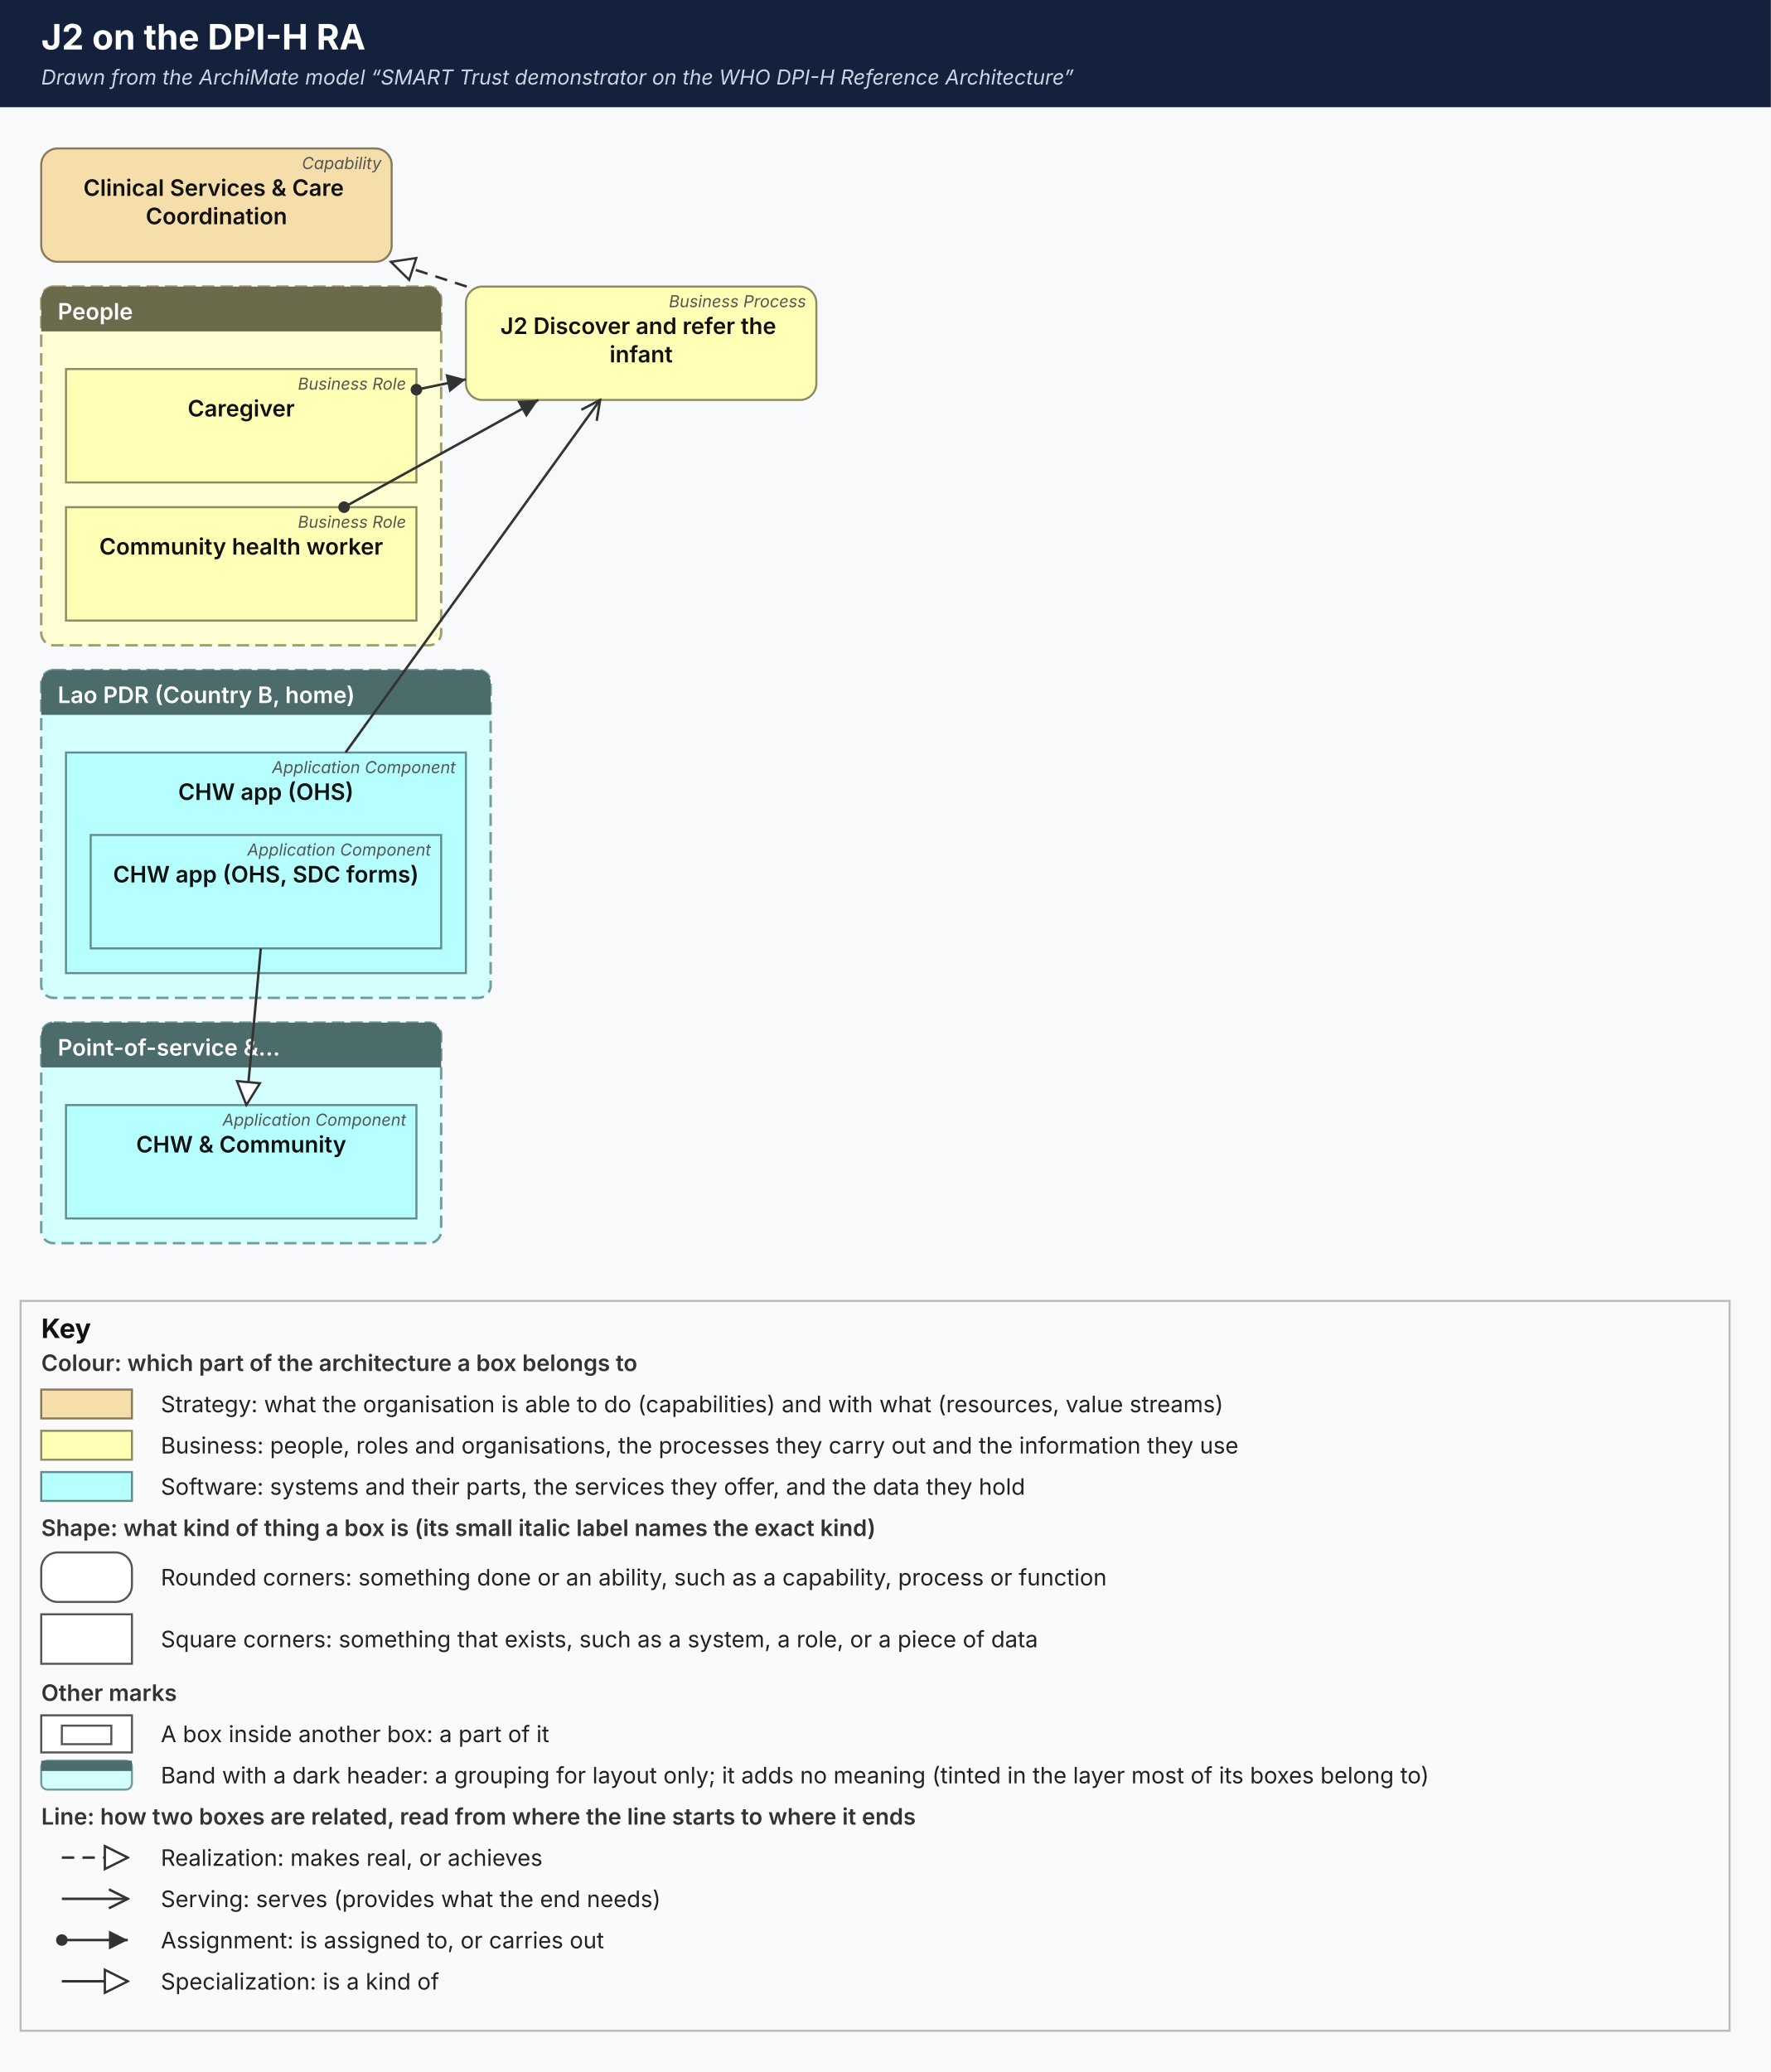
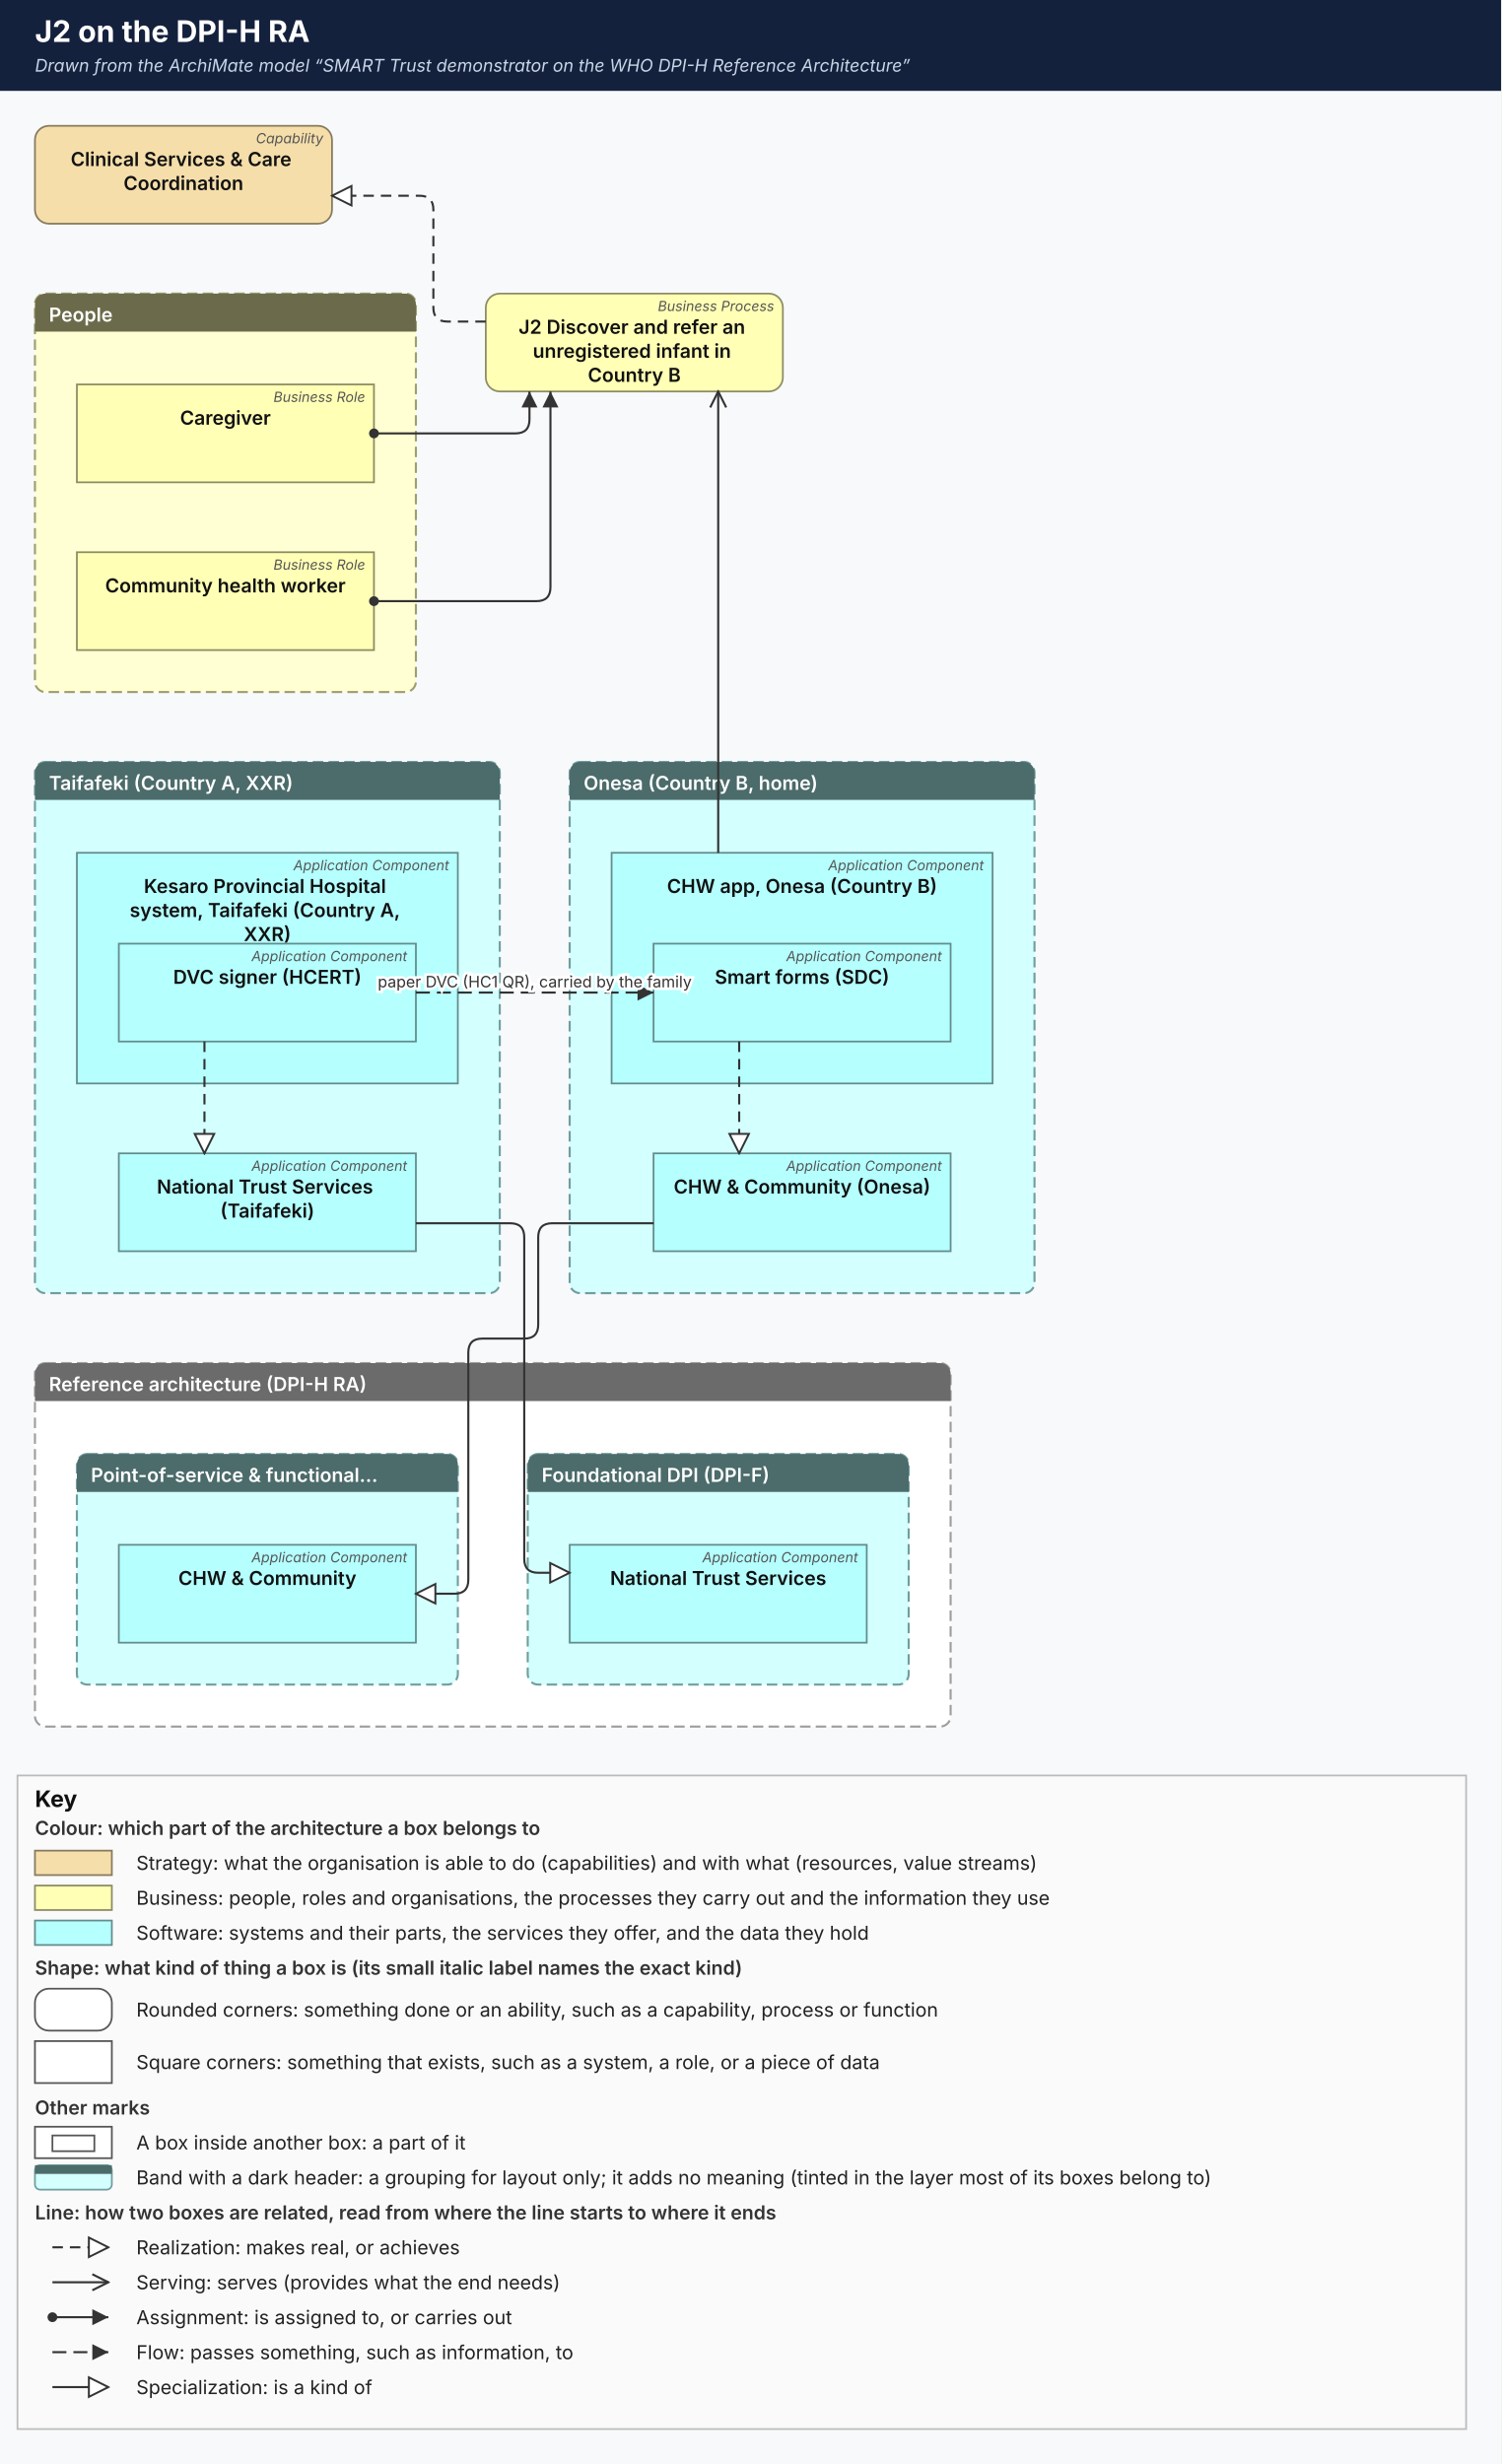
- <svg xmlns="http://www.w3.org/2000/svg" viewBox="4 -48 859 1005" width="859" height="1005" role="img" aria-labelledby="av-title">
+ <svg xmlns="http://www.w3.org/2000/svg" viewBox="4 -48 859 1410" width="859" height="1410" role="img" aria-labelledby="av-title">
  <style>
.av-name{font:600 11px Inter, "Segoe UI", system-ui, -apple-system, Helvetica, Arial, sans-serif;fill:#111}
.av-type{font:italic 8px Inter, "Segoe UI", system-ui, -apple-system, Helvetica, Arial, sans-serif;fill:#555}
.av-group{font:600 11px Inter, "Segoe UI", system-ui, -apple-system, Helvetica, Arial, sans-serif;fill:#333}
.av-note{font:10px Inter, "Segoe UI", system-ui, -apple-system, Helvetica, Arial, sans-serif;fill:#222}
.av-key{font:11px Inter, "Segoe UI", system-ui, -apple-system, Helvetica, Arial, sans-serif;fill:#222}
.av-keyh{font:600 11px Inter, "Segoe UI", system-ui, -apple-system, Helvetica, Arial, sans-serif;fill:#333}
.av-keyt{font:700 13px Inter, "Segoe UI", system-ui, -apple-system, Helvetica, Arial, sans-serif;fill:#111}
.av-rel{font:9px Inter, "Segoe UI", system-ui, -apple-system, Helvetica, Arial, sans-serif;fill:#333;paint-order:stroke;stroke:#fff;stroke-width:3px}
a:hover rect,a:hover polygon,a:focus rect,a:focus polygon{stroke:#06c;stroke-width:2.5}
</style>
  <defs>
    <marker id="arrow-open" viewBox="0 0 12 12" refX="11" refY="6" markerWidth="11" markerHeight="11" orient="auto-start-reverse" markerUnits="userSpaceOnUse">
      <path d="M1 1 L11 6 L1 11" fill="none" stroke="#333" stroke-width="1.3" />
    </marker>
    <marker id="arrow-filled" viewBox="0 0 12 12" refX="11" refY="6" markerWidth="11" markerHeight="11" orient="auto-start-reverse" markerUnits="userSpaceOnUse">
      <path d="M1 1 L11 6 L1 11 Z" fill="#333" />
    </marker>
    <marker id="arrow-small" viewBox="0 0 10 10" refX="9" refY="5" markerWidth="8" markerHeight="8" orient="auto-start-reverse" markerUnits="userSpaceOnUse">
      <path d="M1 1 L9 5 L1 9" fill="none" stroke="#333" stroke-width="1.2" />
    </marker>
    <marker id="triangle-hollow" viewBox="0 0 14 14" refX="13" refY="7" markerWidth="13" markerHeight="13" orient="auto-start-reverse" markerUnits="userSpaceOnUse">
      <path d="M1 1 L13 7 L1 13 Z" fill="#fff" stroke="#333" stroke-width="1.2" />
    </marker>
    <marker id="diamond-filled" viewBox="0 0 16 10" refX="1" refY="5" markerWidth="16" markerHeight="10" orient="auto-start-reverse" markerUnits="userSpaceOnUse">
      <path d="M1 5 L8 1 L15 5 L8 9 Z" fill="#333" />
    </marker>
    <marker id="diamond-hollow" viewBox="0 0 16 10" refX="1" refY="5" markerWidth="16" markerHeight="10" orient="auto-start-reverse" markerUnits="userSpaceOnUse">
      <path d="M1 5 L8 1 L15 5 L8 9 Z" fill="#fff" stroke="#333" stroke-width="1.2" />
    </marker>
    <marker id="dot" viewBox="0 0 8 8" refX="4" refY="4" markerWidth="7" markerHeight="7" orient="auto" markerUnits="userSpaceOnUse">
      <circle cx="4" cy="4" r="3.2" fill="#333" />
    </marker>
    <pattern id="missing" width="8" height="8" patternUnits="userSpaceOnUse" patternTransform="rotate(45)">
      <rect width="8" height="8" fill="#fff" />
      <line x1="0" y1="0" x2="0" y2="8" stroke="#d33" stroke-width="2" />
    </pattern>
  </defs>
-   <rect x="4" y="-48" width="859" height="1005" fill="#f8f9fb" />
+   <rect x="4" y="-48" width="859" height="1410" fill="#f8f9fb" />
  <rect x="4" y="-48" width="859" height="52" fill="#14213d" />
  <text x="24" y="-24" style="font:700 17px Inter, &quot;Segoe UI&quot;, system-ui, -apple-system, Helvetica, Arial, sans-serif;fill:#fff">J2 on the DPI-H RA</text>
  <text x="24" y="-7" style="font:italic 10px Inter, &quot;Segoe UI&quot;, system-ui, -apple-system, Helvetica, Arial, sans-serif;fill:#c9d6e6">Drawn from the ArchiMate model “SMART Trust demonstrator on the WHO DPI-H Reference Architecture”</text>
-   <a href="https://litlfred.github.io/smart-trust-demo/en/smart-trust-demo/archimate/0.1.0/elements/clinical-services-care-coordination/" target="_blank">
-     <rect x="24" y="24" width="170" height="55" rx="8" fill="#f5deaa" stroke="#877a5e" stroke-width="1" />
+   <a href="https://litlfred.github.io/smart-trust-demo/en/smart-trust-demo/archimate/0.1.0/element/clinical-services-care-coordination/" target="_blank">
+     <rect x="24" y="24" width="170" height="56" rx="8" fill="#f5deaa" stroke="#877a5e" stroke-width="1" />
    <text class="av-type" x="189" y="34" text-anchor="end">Capability</text>
    <text class="av-name" x="109" y="47" text-anchor="middle">
      <tspan x="109" dy="0">Clinical Services &amp; Care</tspan>
      <tspan x="109" dy="13.75">Coordination</tspan>
    </text>
  </a>
-   <a href="https://litlfred.github.io/smart-trust-demo/en/smart-trust-demo/archimate/0.1.0/elements/people/" target="_blank">
-     <rect x="24" y="91" width="194" height="174" rx="6" fill="#ffffd3" stroke="#9e9e70" stroke-width="1.2" stroke-dasharray="6 3" />
-     <path d="M24 97 a6 6 0 0 1 6 -6 h182 a6 6 0 0 1 6 6 v15.75 h-194 z" fill="#6b6b4c" />
-     <text class="av-group" x="32" y="107" style="fill:#fff">People</text>
-   </a>
-   <a href="https://litlfred.github.io/smart-trust-demo/en/smart-trust-demo/archimate/0.1.0/elements/caregiver/" target="_blank">
-     <rect x="36" y="131" width="170" height="55" fill="#ffffb5" stroke="#8c8c64" stroke-width="1" />
-     <text class="av-type" x="201" y="141" text-anchor="end">Business Role</text>
-     <text class="av-name" x="121" y="154" text-anchor="middle">
-       <tspan x="121" dy="0">Caregiver</tspan>
-     </text>
-   </a>
-   <a href="https://litlfred.github.io/smart-trust-demo/en/smart-trust-demo/archimate/0.1.0/elements/community-health-worker/" target="_blank">
-     <rect x="36" y="198" width="170" height="55" fill="#ffffb5" stroke="#8c8c64" stroke-width="1" />
-     <text class="av-type" x="201" y="208" text-anchor="end">Business Role</text>
-     <text class="av-name" x="121" y="221" text-anchor="middle">
-       <tspan x="121" dy="0">Community health worker</tspan>
-     </text>
-   </a>
-   <a href="https://litlfred.github.io/smart-trust-demo/en/smart-trust-demo/archimate/0.1.0/elements/j2-discover-and-refer-the-infant/" target="_blank">
-     <rect x="230" y="91" width="170" height="55" rx="8" fill="#ffffb5" stroke="#8c8c64" stroke-width="1" />
-     <text class="av-type" x="395" y="101" text-anchor="end">Business Process</text>
-     <text class="av-name" x="315" y="114" text-anchor="middle">
-       <tspan x="315" dy="0">J2 Discover and refer the</tspan>
-       <tspan x="315" dy="13.75">infant</tspan>
-     </text>
-   </a>
-   <a href="https://litlfred.github.io/smart-trust-demo/en/smart-trust-demo/archimate/0.1.0/elements/lao-pdr-country-b-home/" target="_blank">
-     <rect x="24" y="277" width="218" height="159" rx="6" fill="#d3ffff" stroke="#709e9e" stroke-width="1.2" stroke-dasharray="6 3" />
-     <path d="M24 283 a6 6 0 0 1 6 -6 h206 a6 6 0 0 1 6 6 v15.75 h-218 z" fill="#4c6b6b" />
-     <text class="av-group" x="32" y="293" style="fill:#fff">Lao PDR (Country B, home)</text>
-   </a>
-   <a href="https://litlfred.github.io/smart-trust-demo/en/smart-trust-demo/archimate/0.1.0/elements/chw-app-ohs/" target="_blank">
-     <rect x="36" y="317" width="194" height="107" fill="#b5ffff" stroke="#648c8c" stroke-width="1" />
-     <text class="av-type" x="225" y="327" text-anchor="end">Application Component</text>
-     <text class="av-name" x="133" y="340" text-anchor="middle">
-       <tspan x="133" dy="0">CHW app (OHS)</tspan>
-     </text>
-   </a>
-   <a href="https://litlfred.github.io/smart-trust-demo/en/smart-trust-demo/archimate/0.1.0/elements/chw-app-ohs-sdc-forms/" target="_blank">
-     <rect x="48" y="357" width="170" height="55" fill="#b5ffff" stroke="#648c8c" stroke-width="1" />
-     <text class="av-type" x="213" y="367" text-anchor="end">Application Component</text>
-     <text class="av-name" x="133" y="380" text-anchor="middle">
-       <tspan x="133" dy="0">CHW app (OHS, SDC forms)</tspan>
-     </text>
-   </a>
-   <a href="https://litlfred.github.io/smart-trust-demo/en/smart-trust-demo/archimate/0.1.0/elements/point-of-service-functional-applications/" target="_blank">
-     <rect x="24" y="448" width="194" height="107" rx="6" fill="#d3ffff" stroke="#709e9e" stroke-width="1.2" stroke-dasharray="6 3" />
-     <path d="M24 454 a6 6 0 0 1 6 -6 h182 a6 6 0 0 1 6 6 v15.75 h-194 z" fill="#4c6b6b" />
-     <text class="av-group" x="32" y="464" style="fill:#fff">Point-of-service &amp;…</text>
-   </a>
-   <a href="https://litlfred.github.io/smart-trust-demo/en/smart-trust-demo/archimate/0.1.0/elements/chw-community/" target="_blank">
-     <rect x="36" y="488" width="170" height="55" fill="#b5ffff" stroke="#648c8c" stroke-width="1" />
-     <text class="av-type" x="201" y="498" text-anchor="end">Application Component</text>
-     <text class="av-name" x="121" y="511" text-anchor="middle">
-       <tspan x="121" dy="0">CHW &amp; Community</tspan>
-     </text>
-   </a>
-   <a href="https://litlfred.github.io/smart-trust-demo/en/smart-trust-demo/archimate/0.1.0/relationships/id-aeaebf6aec985b1c8449ea3ecb74074b/" target="_blank">
-     <path d="M206 141 L230 136" fill="none" stroke="#333" stroke-width="1.2" marker-start="url(#dot)" marker-end="url(#arrow-filled)" />
-     <path d="M206 141 L230 136" fill="none" stroke="transparent" stroke-width="8" />
-   </a>
-   <a href="https://litlfred.github.io/smart-trust-demo/en/smart-trust-demo/archimate/0.1.0/relationships/id-eab30403921152299e8ce54020511cf9/" target="_blank">
-     <path d="M170.9 198 L265.1 146" fill="none" stroke="#333" stroke-width="1.2" marker-start="url(#dot)" marker-end="url(#arrow-filled)" />
-     <path d="M170.9 198 L265.1 146" fill="none" stroke="transparent" stroke-width="8" />
-   </a>
-   <a href="https://litlfred.github.io/smart-trust-demo/en/smart-trust-demo/archimate/0.1.0/relationships/id-2c6b448e53375a6fbb2d63159f9ddba0/" target="_blank">
-     <path d="M230.4 91 L193.6 79" fill="none" stroke="#333" stroke-width="1.2" stroke-dasharray="6 4" marker-end="url(#triangle-hollow)" />
-     <path d="M230.4 91 L193.6 79" fill="none" stroke="transparent" stroke-width="8" />
-   </a>
-   <a href="https://litlfred.github.io/smart-trust-demo/en/smart-trust-demo/archimate/0.1.0/relationships/id-a55976d3a9f65bec8485ffc9c1c1c60e/" target="_blank">
-     <path d="M171.6 317 L295.1 146" fill="none" stroke="#333" stroke-width="1.2" marker-end="url(#arrow-open)" />
-     <path d="M171.6 317 L295.1 146" fill="none" stroke="transparent" stroke-width="8" />
-   </a>
-   <a href="https://litlfred.github.io/smart-trust-demo/en/smart-trust-demo/archimate/0.1.0/relationships/id-a71563a4dfd15d50b3fd9467425a6f5f/" target="_blank">
-     <path d="M130.5 412 L123.5 488" fill="none" stroke="#333" stroke-width="1.2" marker-end="url(#triangle-hollow)" />
-     <path d="M130.5 412 L123.5 488" fill="none" stroke="transparent" stroke-width="8" />
+   <a href="https://litlfred.github.io/smart-trust-demo/en/smart-trust-demo/archimate/0.1.0/element/people/" target="_blank">
+     <rect x="24" y="120" width="218" height="228" rx="6" fill="#ffffd3" stroke="#9e9e70" stroke-width="1.2" stroke-dasharray="6 3" />
+     <path d="M24 126 a6 6 0 0 1 6 -6 h206 a6 6 0 0 1 6 6 v15.75 h-218 z" fill="#6b6b4c" />
+     <text class="av-group" x="32" y="136" style="fill:#fff">People</text>
+   </a>
+   <a href="https://litlfred.github.io/smart-trust-demo/en/smart-trust-demo/archimate/0.1.0/element/caregiver/" target="_blank">
+     <rect x="48" y="172" width="170" height="56" fill="#ffffb5" stroke="#8c8c64" stroke-width="1" />
+     <text class="av-type" x="213" y="182" text-anchor="end">Business Role</text>
+     <text class="av-name" x="133" y="195" text-anchor="middle">
+       <tspan x="133" dy="0">Caregiver</tspan>
+     </text>
+   </a>
+   <a href="https://litlfred.github.io/smart-trust-demo/en/smart-trust-demo/archimate/0.1.0/element/community-health-worker/" target="_blank">
+     <rect x="48" y="268" width="170" height="56" fill="#ffffb5" stroke="#8c8c64" stroke-width="1" />
+     <text class="av-type" x="213" y="278" text-anchor="end">Business Role</text>
+     <text class="av-name" x="133" y="291" text-anchor="middle">
+       <tspan x="133" dy="0">Community health worker</tspan>
+     </text>
+   </a>
+   <a href="https://litlfred.github.io/smart-trust-demo/en/smart-trust-demo/archimate/0.1.0/element/j2-discover-and-refer-an-unregistered-infant-in-country-b/" target="_blank">
+     <rect x="282" y="120" width="170" height="56" rx="8" fill="#ffffb5" stroke="#8c8c64" stroke-width="1" />
+     <text class="av-type" x="447" y="130" text-anchor="end">Business Process</text>
+     <text class="av-name" x="367" y="143" text-anchor="middle">
+       <tspan x="367" dy="0">J2 Discover and refer an</tspan>
+       <tspan x="367" dy="13.75">unregistered infant in</tspan>
+       <tspan x="367" dy="13.75">Country B</tspan>
+     </text>
+   </a>
+   <a href="https://litlfred.github.io/smart-trust-demo/en/smart-trust-demo/archimate/0.1.0/element/taifafeki-country-a-xxr/" target="_blank">
+     <rect x="24" y="388" width="266" height="304" rx="6" fill="#d3ffff" stroke="#709e9e" stroke-width="1.2" stroke-dasharray="6 3" />
+     <path d="M24 394 a6 6 0 0 1 6 -6 h254 a6 6 0 0 1 6 6 v15.75 h-266 z" fill="#4c6b6b" />
+     <text class="av-group" x="32" y="404" style="fill:#fff">Taifafeki (Country A, XXR)</text>
+   </a>
+   <a href="https://litlfred.github.io/smart-trust-demo/en/smart-trust-demo/archimate/0.1.0/element/kesaro-provincial-hospital-system-taifafeki-country-a-xxr/" target="_blank">
+     <rect x="48" y="440" width="218" height="132" fill="#b5ffff" stroke="#648c8c" stroke-width="1" />
+     <text class="av-type" x="261" y="450" text-anchor="end">Application Component</text>
+     <text class="av-name" x="157" y="463" text-anchor="middle">
+       <tspan x="157" dy="0">Kesaro Provincial Hospital</tspan>
+       <tspan x="157" dy="13.75">system, Taifafeki (Country A,</tspan>
+       <tspan x="157" dy="13.75">XXR)</tspan>
+     </text>
+   </a>
+   <a href="https://litlfred.github.io/smart-trust-demo/en/smart-trust-demo/archimate/0.1.0/element/dvc-signer-hcert/" target="_blank">
+     <rect x="72" y="492" width="170" height="56" fill="#b5ffff" stroke="#648c8c" stroke-width="1" />
+     <text class="av-type" x="237" y="502" text-anchor="end">Application Component</text>
+     <text class="av-name" x="157" y="515" text-anchor="middle">
+       <tspan x="157" dy="0">DVC signer (HCERT)</tspan>
+     </text>
+   </a>
+   <a href="https://litlfred.github.io/smart-trust-demo/en/smart-trust-demo/archimate/0.1.0/element/national-trust-services-taifafeki/" target="_blank">
+     <rect x="72" y="612" width="170" height="56" fill="#b5ffff" stroke="#648c8c" stroke-width="1" />
+     <text class="av-type" x="237" y="622" text-anchor="end">Application Component</text>
+     <text class="av-name" x="157" y="635" text-anchor="middle">
+       <tspan x="157" dy="0">National Trust Services</tspan>
+       <tspan x="157" dy="13.75">(Taifafeki)</tspan>
+     </text>
+   </a>
+   <a href="https://litlfred.github.io/smart-trust-demo/en/smart-trust-demo/archimate/0.1.0/element/onesa-country-b-home/" target="_blank">
+     <rect x="330" y="388" width="266" height="304" rx="6" fill="#d3ffff" stroke="#709e9e" stroke-width="1.2" stroke-dasharray="6 3" />
+     <path d="M330 394 a6 6 0 0 1 6 -6 h254 a6 6 0 0 1 6 6 v15.75 h-266 z" fill="#4c6b6b" />
+     <text class="av-group" x="338" y="404" style="fill:#fff">Onesa (Country B, home)</text>
+   </a>
+   <a href="https://litlfred.github.io/smart-trust-demo/en/smart-trust-demo/archimate/0.1.0/element/chw-app-onesa-country-b/" target="_blank">
+     <rect x="354" y="440" width="218" height="132" fill="#b5ffff" stroke="#648c8c" stroke-width="1" />
+     <text class="av-type" x="567" y="450" text-anchor="end">Application Component</text>
+     <text class="av-name" x="463" y="463" text-anchor="middle">
+       <tspan x="463" dy="0">CHW app, Onesa (Country B)</tspan>
+     </text>
+   </a>
+   <a href="https://litlfred.github.io/smart-trust-demo/en/smart-trust-demo/archimate/0.1.0/element/smart-forms-sdc/" target="_blank">
+     <rect x="378" y="492" width="170" height="56" fill="#b5ffff" stroke="#648c8c" stroke-width="1" />
+     <text class="av-type" x="543" y="502" text-anchor="end">Application Component</text>
+     <text class="av-name" x="463" y="515" text-anchor="middle">
+       <tspan x="463" dy="0">Smart forms (SDC)</tspan>
+     </text>
+   </a>
+   <a href="https://litlfred.github.io/smart-trust-demo/en/smart-trust-demo/archimate/0.1.0/element/chw-community-onesa/" target="_blank">
+     <rect x="378" y="612" width="170" height="56" fill="#b5ffff" stroke="#648c8c" stroke-width="1" />
+     <text class="av-type" x="543" y="622" text-anchor="end">Application Component</text>
+     <text class="av-name" x="463" y="635" text-anchor="middle">
+       <tspan x="463" dy="0">CHW &amp; Community (Onesa)</tspan>
+     </text>
+   </a>
+   <a href="https://litlfred.github.io/smart-trust-demo/en/smart-trust-demo/archimate/0.1.0/element/reference-architecture-dpi-h-ra/" target="_blank">
+     <rect x="24" y="732" width="524" height="208" rx="6" fill="#ffffff" stroke="#9e9e9e" stroke-width="1.2" stroke-dasharray="6 3" />
+     <path d="M24 738 a6 6 0 0 1 6 -6 h512 a6 6 0 0 1 6 6 v15.75 h-524 z" fill="#6b6b6b" />
+     <text class="av-group" x="32" y="748" style="fill:#fff">Reference architecture (DPI-H RA)</text>
+   </a>
+   <a href="https://litlfred.github.io/smart-trust-demo/en/smart-trust-demo/archimate/0.1.0/element/point-of-service-functional-applications/" target="_blank">
+     <rect x="48" y="784" width="218" height="132" rx="6" fill="#d3ffff" stroke="#709e9e" stroke-width="1.2" stroke-dasharray="6 3" />
+     <path d="M48 790 a6 6 0 0 1 6 -6 h206 a6 6 0 0 1 6 6 v15.75 h-218 z" fill="#4c6b6b" />
+     <text class="av-group" x="56" y="800" style="fill:#fff">Point-of-service &amp; functional…</text>
+   </a>
+   <a href="https://litlfred.github.io/smart-trust-demo/en/smart-trust-demo/archimate/0.1.0/element/chw-community/" target="_blank">
+     <rect x="72" y="836" width="170" height="56" fill="#b5ffff" stroke="#648c8c" stroke-width="1" />
+     <text class="av-type" x="237" y="846" text-anchor="end">Application Component</text>
+     <text class="av-name" x="157" y="859" text-anchor="middle">
+       <tspan x="157" dy="0">CHW &amp; Community</tspan>
+     </text>
+   </a>
+   <a href="https://litlfred.github.io/smart-trust-demo/en/smart-trust-demo/archimate/0.1.0/element/foundational-dpi-dpi-f/" target="_blank">
+     <rect x="306" y="784" width="218" height="132" rx="6" fill="#d3ffff" stroke="#709e9e" stroke-width="1.2" stroke-dasharray="6 3" />
+     <path d="M306 790 a6 6 0 0 1 6 -6 h206 a6 6 0 0 1 6 6 v15.75 h-218 z" fill="#4c6b6b" />
+     <text class="av-group" x="314" y="800" style="fill:#fff">Foundational DPI (DPI-F)</text>
+   </a>
+   <a href="https://litlfred.github.io/smart-trust-demo/en/smart-trust-demo/archimate/0.1.0/element/national-trust-services/" target="_blank">
+     <rect x="330" y="836" width="170" height="56" fill="#b5ffff" stroke="#648c8c" stroke-width="1" />
+     <text class="av-type" x="495" y="846" text-anchor="end">Application Component</text>
+     <text class="av-name" x="415" y="859" text-anchor="middle">
+       <tspan x="415" dy="0">National Trust Services</tspan>
+     </text>
+   </a>
+   <a href="https://litlfred.github.io/smart-trust-demo/en/smart-trust-demo/archimate/0.1.0/relationship/id-aeaebf6aec985b1c8449ea3ecb74074b/" target="_blank">
+     <path d="M218 200 L299 200 Q307 200 307 192 L307 176" fill="none" stroke="#333" stroke-width="1.2" marker-start="url(#dot)" marker-end="url(#arrow-filled)" />
+     <path d="M218 200 L299 200 Q307 200 307 192 L307 176" fill="none" stroke="transparent" stroke-width="8" />
+   </a>
+   <a href="https://litlfred.github.io/smart-trust-demo/en/smart-trust-demo/archimate/0.1.0/relationship/id-eab30403921152299e8ce54020511cf9/" target="_blank">
+     <path d="M218 296 L311 296 Q319 296 319 288 L319 176" fill="none" stroke="#333" stroke-width="1.2" marker-start="url(#dot)" marker-end="url(#arrow-filled)" />
+     <path d="M218 296 L311 296 Q319 296 319 288 L319 176" fill="none" stroke="transparent" stroke-width="8" />
+   </a>
+   <a href="https://litlfred.github.io/smart-trust-demo/en/smart-trust-demo/archimate/0.1.0/relationship/id-2c6b448e53375a6fbb2d63159f9ddba0/" target="_blank">
+     <path d="M282 136 L260 136 Q252 136 252 128 L252 72 Q252 64 244 64 L194 64" fill="none" stroke="#333" stroke-width="1.2" stroke-dasharray="6 4" marker-end="url(#triangle-hollow)" />
+     <path d="M282 136 L260 136 Q252 136 252 128 L252 72 Q252 64 244 64 L194 64" fill="none" stroke="transparent" stroke-width="8" />
+   </a>
+   <a href="https://litlfred.github.io/smart-trust-demo/en/smart-trust-demo/archimate/0.1.0/relationship/id-b2ed2a33c41058dfa774ce60c12ccc8e/" target="_blank">
+     <path d="M121 548 L121 612" fill="none" stroke="#333" stroke-width="1.2" stroke-dasharray="6 4" marker-end="url(#triangle-hollow)" />
+     <path d="M121 548 L121 612" fill="none" stroke="transparent" stroke-width="8" />
+   </a>
+   <a href="https://litlfred.github.io/smart-trust-demo/en/smart-trust-demo/archimate/0.1.0/relationship/id-08909a1d794551be8b82d3982bc77dbb/" target="_blank">
+     <path d="M242 520 L302 520 Q310 520 318 520 L378 520" fill="none" stroke="#333" stroke-width="1.2" stroke-dasharray="8 4" marker-end="url(#arrow-filled)" />
+     <path d="M242 520 L302 520 Q310 520 318 520 L378 520" fill="none" stroke="transparent" stroke-width="8" />
+     <text class="av-rel" x="310" y="517" text-anchor="middle">paper DVC (HC1 QR), carried by the family</text>
+   </a>
+   <a href="https://litlfred.github.io/smart-trust-demo/en/smart-trust-demo/archimate/0.1.0/relationship/id-ddd5d6874e615d5589608b0b8d2eea59/" target="_blank">
+     <path d="M242 652 L296 652 Q304 652 304 660 L304 844 Q304 852 312 852 L330 852" fill="none" stroke="#333" stroke-width="1.2" marker-end="url(#triangle-hollow)" />
+     <path d="M242 652 L296 652 Q304 652 304 660 L304 844 Q304 852 312 852 L330 852" fill="none" stroke="transparent" stroke-width="8" />
+   </a>
+   <a href="https://litlfred.github.io/smart-trust-demo/en/smart-trust-demo/archimate/0.1.0/relationship/id-a55976d3a9f65bec8485ffc9c1c1c60e/" target="_blank">
+     <path d="M415 440 L415 176" fill="none" stroke="#333" stroke-width="1.2" marker-end="url(#arrow-open)" />
+     <path d="M415 440 L415 176" fill="none" stroke="transparent" stroke-width="8" />
+   </a>
+   <a href="https://litlfred.github.io/smart-trust-demo/en/smart-trust-demo/archimate/0.1.0/relationship/id-a86c58fdc6f35c1aa23a05a9974019c6/" target="_blank">
+     <path d="M427 548 L427 612" fill="none" stroke="#333" stroke-width="1.2" stroke-dasharray="6 4" marker-end="url(#triangle-hollow)" />
+     <path d="M427 548 L427 612" fill="none" stroke="transparent" stroke-width="8" />
+   </a>
+   <a href="https://litlfred.github.io/smart-trust-demo/en/smart-trust-demo/archimate/0.1.0/relationship/id-c203dedcf52053f6889e0c2cffe5e0c8/" target="_blank">
+     <path d="M378 652 L320 652 Q312 652 312 660 L312 710 Q312 718 304 718 L280 718 Q272 718 272 726 L272 856 Q272 864 264 864 L242 864" fill="none" stroke="#333" stroke-width="1.2" marker-end="url(#triangle-hollow)" />
+     <path d="M378 652 L320 652 Q312 652 312 660 L312 710 Q312 718 304 718 L280 718 Q272 718 272 726 L272 856 Q272 864 264 864 L242 864" fill="none" stroke="transparent" stroke-width="8" />
  </a>
  <g class="av-legend">
-     <rect x="14" y="583" width="829" height="354" fill="#fafafa" stroke="#bbb" />
-     <text class="av-keyt" x="24" y="601">Key</text>
-     <text class="av-keyh" x="24" y="617">Colour: which part of the architecture a box belongs to</text>
-     <rect x="24" y="626" width="44" height="14" fill="#f5deaa" stroke="#877a5e" />
-     <text class="av-key" x="82" y="637">Strategy: what the organisation is able to do (capabilities) and with what (resources, value streams)</text>
-     <rect x="24" y="646" width="44" height="14" fill="#ffffb5" stroke="#8c8c64" />
-     <text class="av-key" x="82" y="657">Business: people, roles and organisations, the processes they carry out and the information they use</text>
-     <rect x="24" y="666" width="44" height="14" fill="#b5ffff" stroke="#648c8c" />
-     <text class="av-key" x="82" y="677">Software: systems and their parts, the services they offer, and the data they hold</text>
-     <text class="av-keyh" x="24" y="697">Shape: what kind of thing a box is (its small italic label names the exact kind)</text>
-     <rect x="24" y="705" width="44" height="24" rx="8" fill="#fff" stroke="#555" />
-     <text class="av-key" x="82" y="721">Rounded corners: something done or an ability, such as a capability, process or function</text>
-     <rect x="24" y="735" width="44" height="24" fill="#fff" stroke="#555" />
-     <text class="av-key" x="82" y="751">Square corners: something that exists, such as a system, a role, or a piece of data</text>
-     <text class="av-keyh" x="24" y="777">Other marks</text>
-     <rect x="24" y="784" width="44" height="18" fill="#fff" stroke="#555" />
-     <rect x="34" y="789" width="24" height="9" fill="#fff" stroke="#555" />
-     <text class="av-key" x="82" y="797">A box inside another box: a part of it</text>
-     <rect x="24" y="806" width="44" height="14" rx="3" fill="#d3ffff" stroke="#709e9e" />
-     <rect x="24" y="806" width="44" height="5" fill="#4c6b6b" />
-     <text class="av-key" x="82" y="817">Band with a dark header: a grouping for layout only; it adds no meaning (tinted in the layer most of its boxes belong to)</text>
-     <text class="av-keyh" x="24" y="837">Line: how two boxes are related, read from where the line starts to where it ends</text>
-     <path d="M34 853 L66 853" fill="none" stroke="#333" stroke-width="1.2" stroke-dasharray="6 4" marker-end="url(#triangle-hollow)" />
-     <text class="av-key" x="82" y="857">Realization: makes real, or achieves</text>
-     <path d="M34 873 L66 873" fill="none" stroke="#333" stroke-width="1.2" marker-end="url(#arrow-open)" />
-     <text class="av-key" x="82" y="877">Serving: serves (provides what the end needs)</text>
-     <path d="M34 893 L66 893" fill="none" stroke="#333" stroke-width="1.2" marker-start="url(#dot)" marker-end="url(#arrow-filled)" />
-     <text class="av-key" x="82" y="897">Assignment: is assigned to, or carries out</text>
-     <path d="M34 913 L66 913" fill="none" stroke="#333" stroke-width="1.2" marker-end="url(#triangle-hollow)" />
-     <text class="av-key" x="82" y="917">Specialization: is a kind of</text>
+     <rect x="14" y="968" width="829" height="374" fill="#fafafa" stroke="#bbb" />
+     <text class="av-keyt" x="24" y="986">Key</text>
+     <text class="av-keyh" x="24" y="1002">Colour: which part of the architecture a box belongs to</text>
+     <rect x="24" y="1011" width="44" height="14" fill="#f5deaa" stroke="#877a5e" />
+     <text class="av-key" x="82" y="1022">Strategy: what the organisation is able to do (capabilities) and with what (resources, value streams)</text>
+     <rect x="24" y="1031" width="44" height="14" fill="#ffffb5" stroke="#8c8c64" />
+     <text class="av-key" x="82" y="1042">Business: people, roles and organisations, the processes they carry out and the information they use</text>
+     <rect x="24" y="1051" width="44" height="14" fill="#b5ffff" stroke="#648c8c" />
+     <text class="av-key" x="82" y="1062">Software: systems and their parts, the services they offer, and the data they hold</text>
+     <text class="av-keyh" x="24" y="1082">Shape: what kind of thing a box is (its small italic label names the exact kind)</text>
+     <rect x="24" y="1090" width="44" height="24" rx="8" fill="#fff" stroke="#555" />
+     <text class="av-key" x="82" y="1106">Rounded corners: something done or an ability, such as a capability, process or function</text>
+     <rect x="24" y="1120" width="44" height="24" fill="#fff" stroke="#555" />
+     <text class="av-key" x="82" y="1136">Square corners: something that exists, such as a system, a role, or a piece of data</text>
+     <text class="av-keyh" x="24" y="1162">Other marks</text>
+     <rect x="24" y="1169" width="44" height="18" fill="#fff" stroke="#555" />
+     <rect x="34" y="1174" width="24" height="9" fill="#fff" stroke="#555" />
+     <text class="av-key" x="82" y="1182">A box inside another box: a part of it</text>
+     <rect x="24" y="1191" width="44" height="14" rx="3" fill="#d3ffff" stroke="#709e9e" />
+     <rect x="24" y="1191" width="44" height="5" fill="#4c6b6b" />
+     <text class="av-key" x="82" y="1202">Band with a dark header: a grouping for layout only; it adds no meaning (tinted in the layer most of its boxes belong to)</text>
+     <text class="av-keyh" x="24" y="1222">Line: how two boxes are related, read from where the line starts to where it ends</text>
+     <path d="M34 1238 L66 1238" fill="none" stroke="#333" stroke-width="1.2" stroke-dasharray="6 4" marker-end="url(#triangle-hollow)" />
+     <text class="av-key" x="82" y="1242">Realization: makes real, or achieves</text>
+     <path d="M34 1258 L66 1258" fill="none" stroke="#333" stroke-width="1.2" marker-end="url(#arrow-open)" />
+     <text class="av-key" x="82" y="1262">Serving: serves (provides what the end needs)</text>
+     <path d="M34 1278 L66 1278" fill="none" stroke="#333" stroke-width="1.2" marker-start="url(#dot)" marker-end="url(#arrow-filled)" />
+     <text class="av-key" x="82" y="1282">Assignment: is assigned to, or carries out</text>
+     <path d="M34 1298 L66 1298" fill="none" stroke="#333" stroke-width="1.2" stroke-dasharray="8 4" marker-end="url(#arrow-filled)" />
+     <text class="av-key" x="82" y="1302">Flow: passes something, such as information, to</text>
+     <path d="M34 1318 L66 1318" fill="none" stroke="#333" stroke-width="1.2" marker-end="url(#triangle-hollow)" />
+     <text class="av-key" x="82" y="1322">Specialization: is a kind of</text>
  </g>
</svg>
